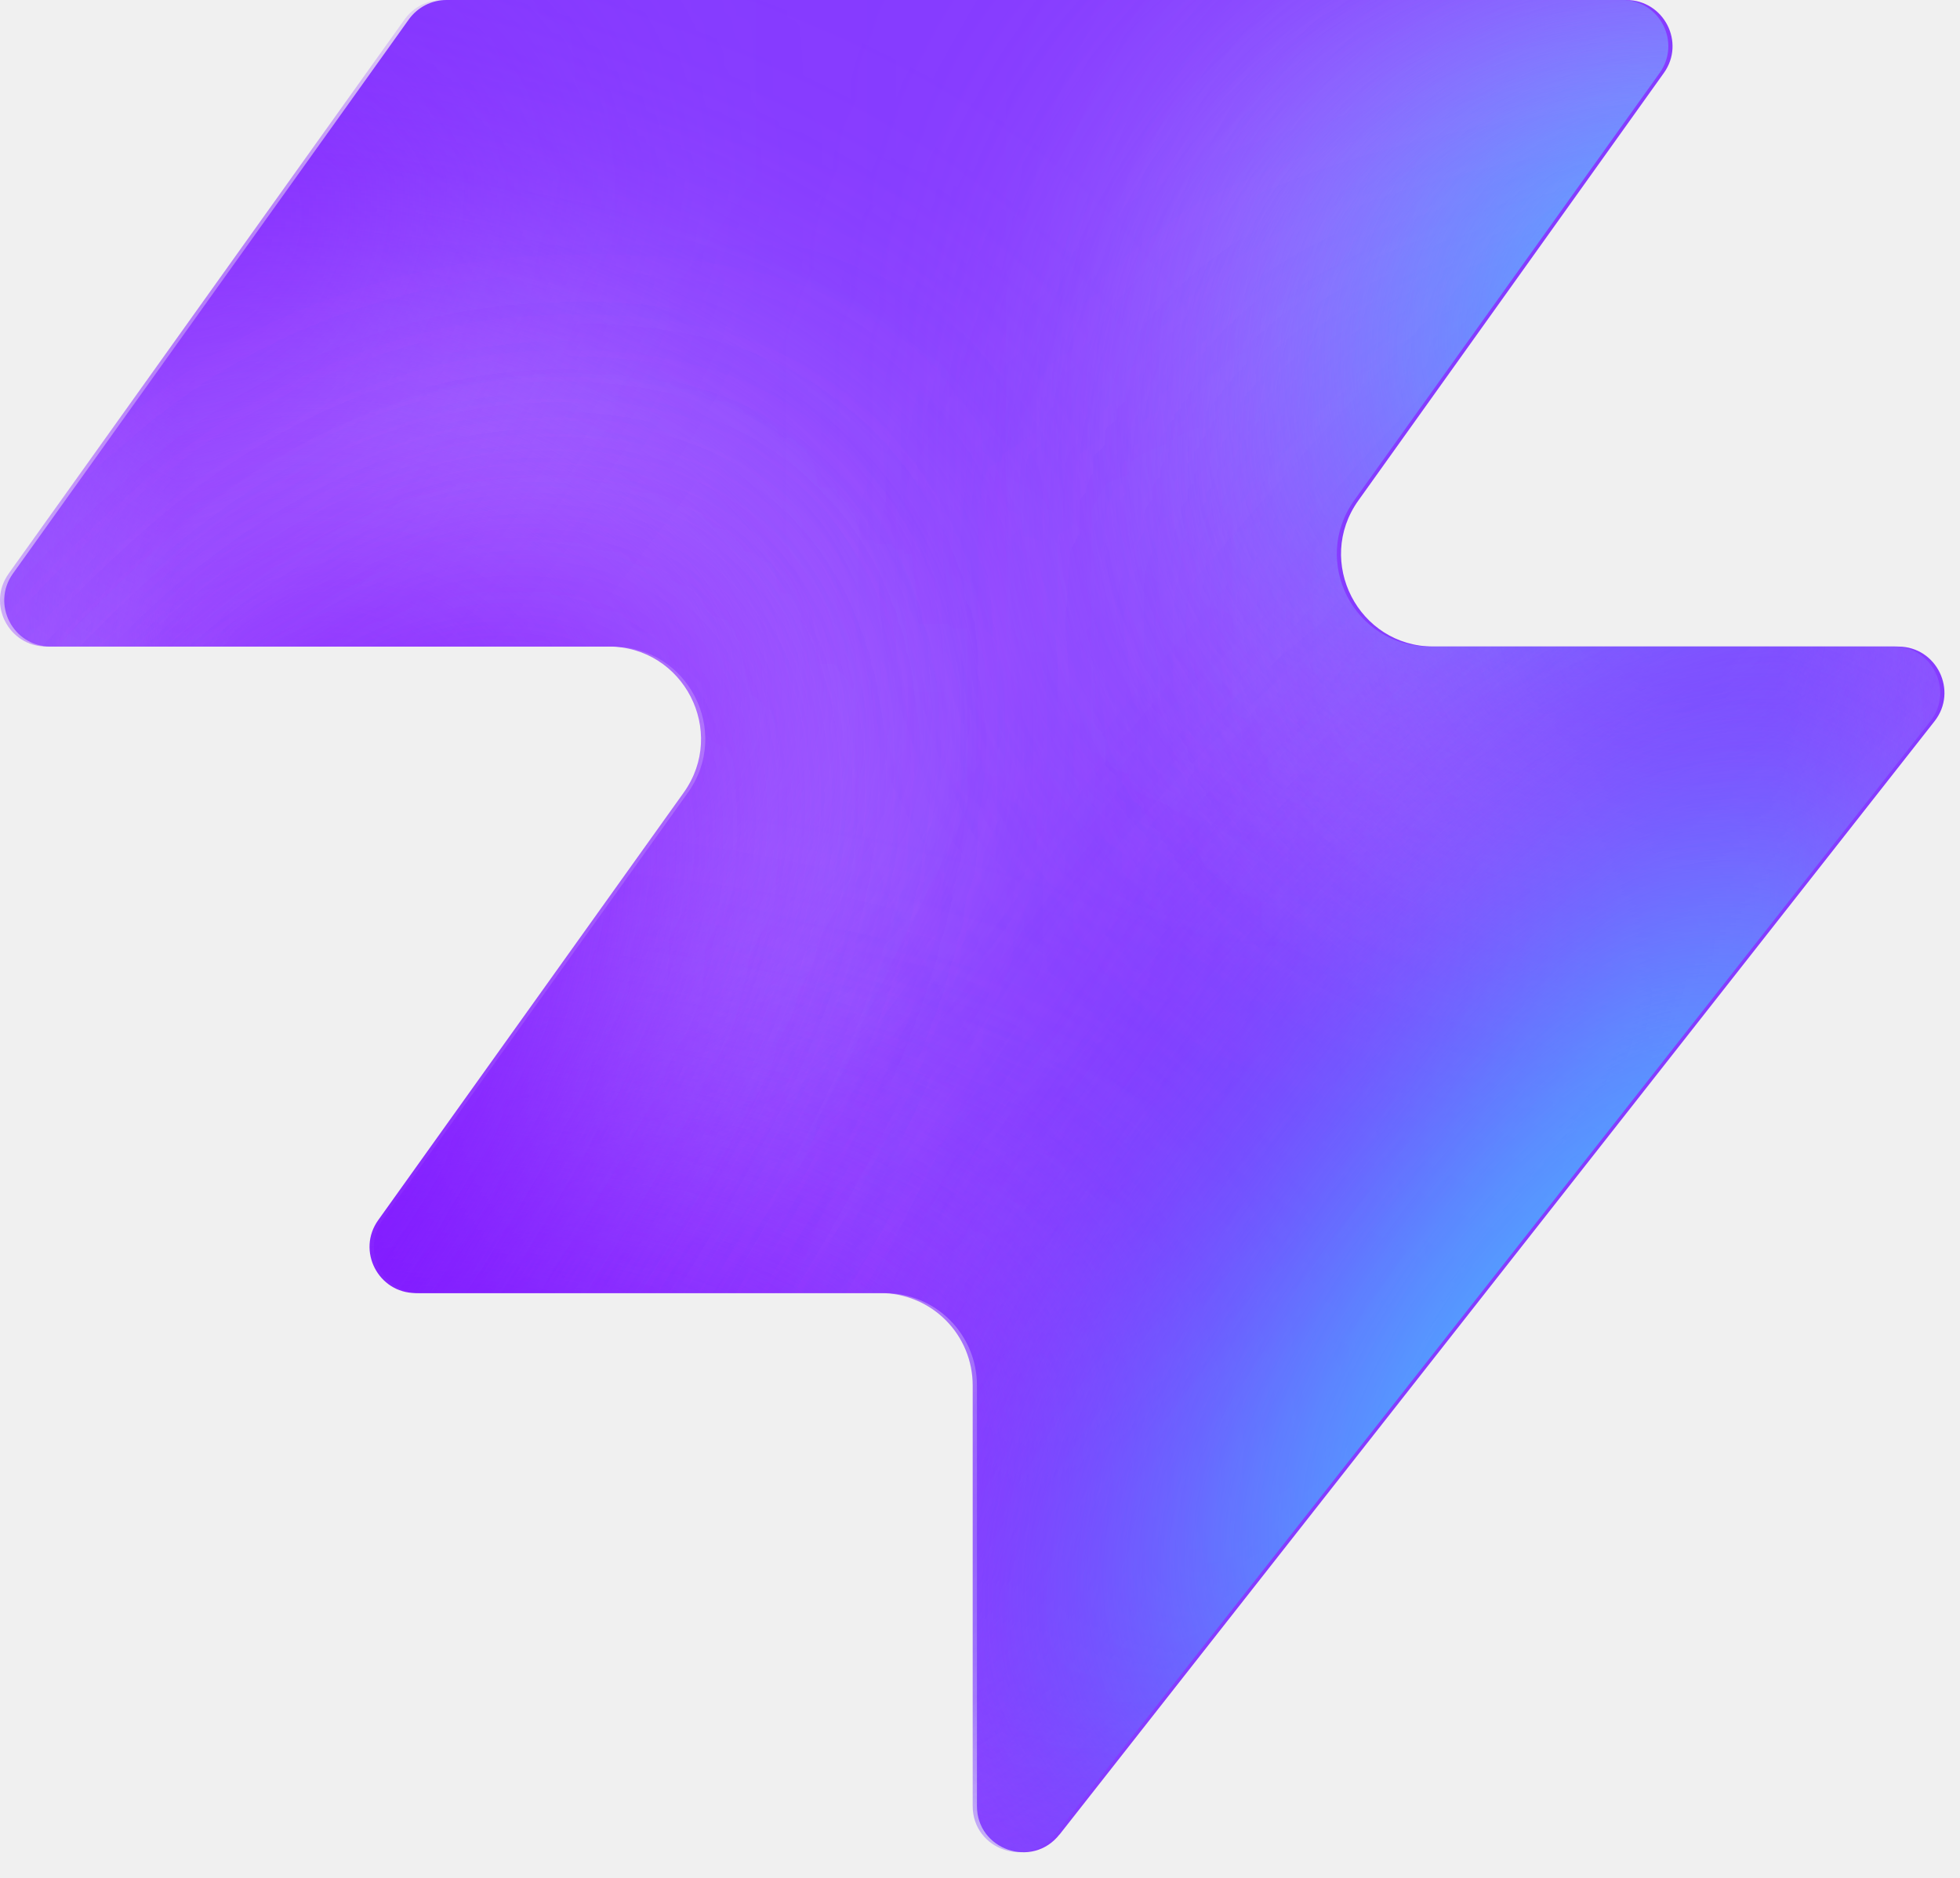
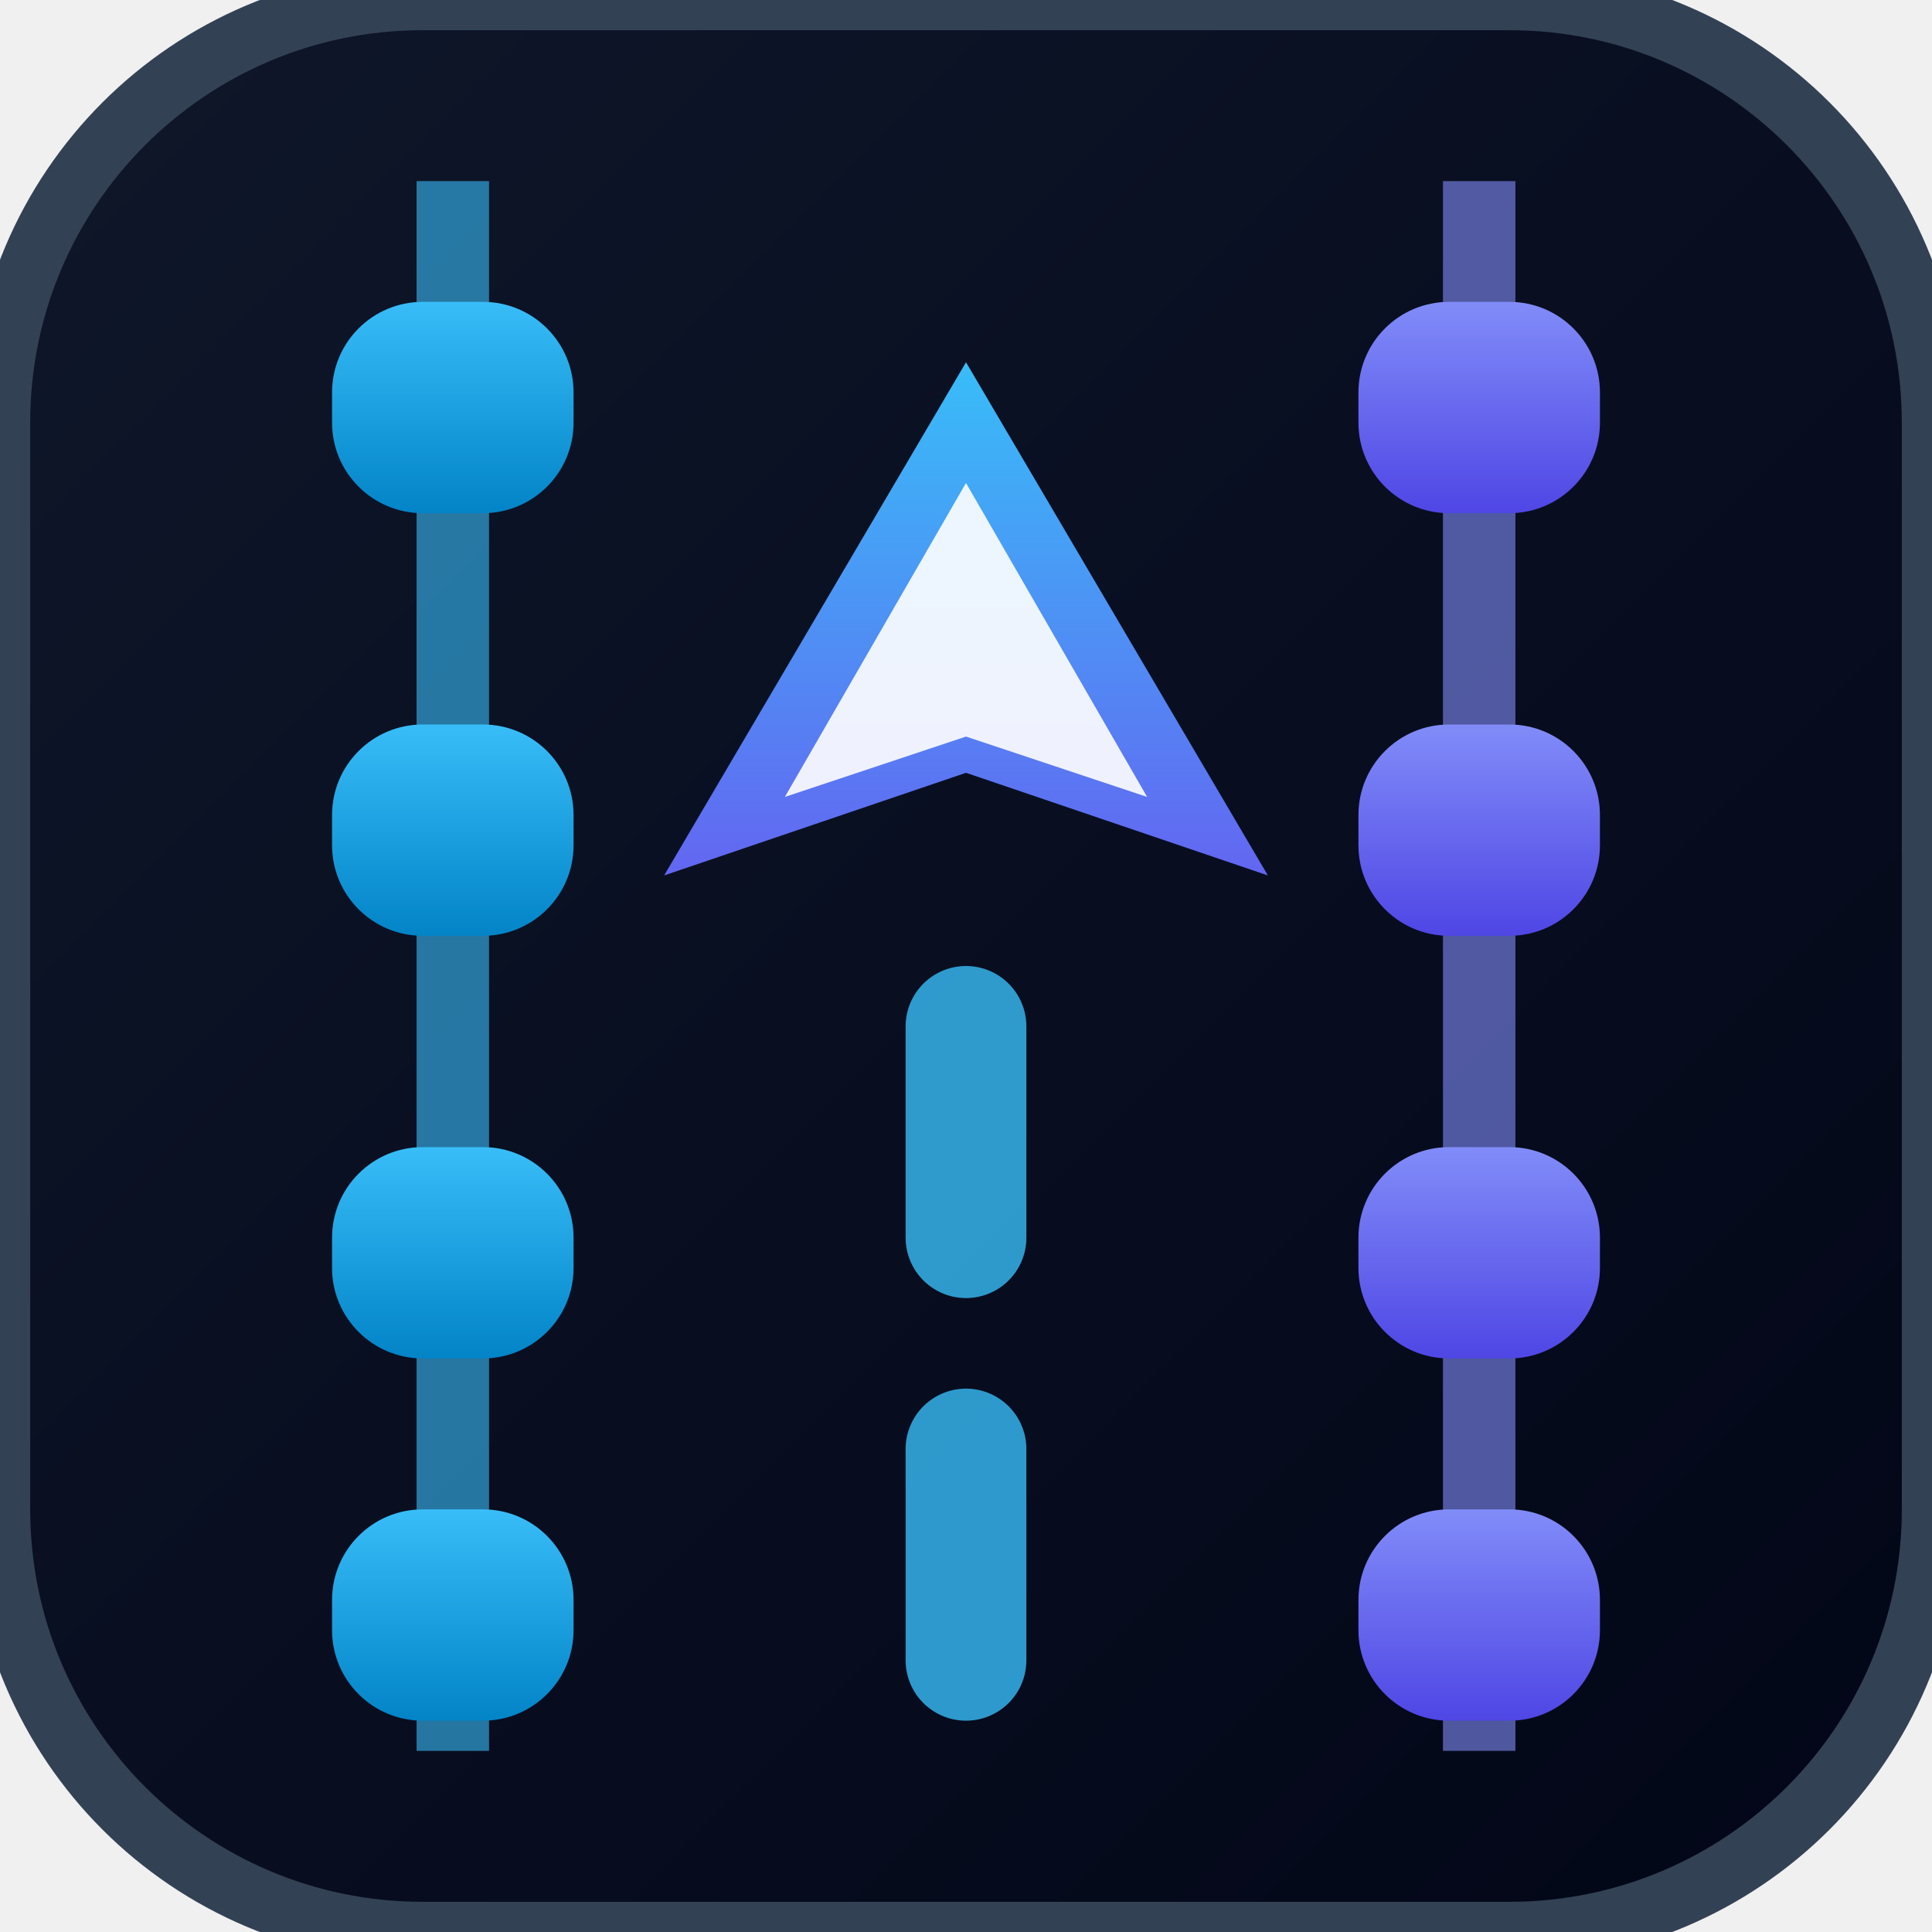
- <svg xmlns="http://www.w3.org/2000/svg" width="48" height="46" fill="none" viewBox="0 0 48 46">
-   <path fill="#863bff" d="M25.946 44.938c-.664.845-2.021.375-2.021-.698V33.937a2.26 2.26 0 0 0-2.262-2.262H10.287c-.92 0-1.456-1.04-.92-1.788l7.48-10.471c1.07-1.497 0-3.578-1.842-3.578H1.237c-.92 0-1.456-1.04-.92-1.788L10.013.474c.214-.297.556-.474.92-.474h28.894c.92 0 1.456 1.04.92 1.788l-7.48 10.471c-1.07 1.498 0 3.579 1.842 3.579h11.377c.943 0 1.473 1.088.89 1.83L25.947 44.94z" style="fill:#863bff;fill:color(display-p3 .525 .23 1);fill-opacity:1" />
-   <mask id="a" width="48" height="46" x="0" y="0" maskUnits="userSpaceOnUse" style="mask-type:alpha">
-     <path fill="#000" d="M25.842 44.938c-.664.844-2.021.375-2.021-.698V33.937a2.26 2.26 0 0 0-2.262-2.262H10.183c-.92 0-1.456-1.04-.92-1.788l7.48-10.471c1.07-1.498 0-3.579-1.842-3.579H1.133c-.92 0-1.456-1.04-.92-1.787L9.91.473c.214-.297.556-.474.92-.474h28.894c.92 0 1.456 1.04.92 1.788l-7.48 10.471c-1.07 1.498 0 3.578 1.842 3.578h11.377c.943 0 1.473 1.088.89 1.832L25.843 44.94z" style="fill:#000;fill-opacity:1" />
-   </mask>
-   <g mask="url(#a)">
-     <g filter="url(#b)">
-       <ellipse cx="5.508" cy="14.704" fill="#ede6ff" rx="5.508" ry="14.704" style="fill:#ede6ff;fill:color(display-p3 .927 .903 1);fill-opacity:1" transform="matrix(.00324 1 1 -.00324 -4.47 31.516)" />
-     </g>
-     <g filter="url(#c)">
-       <ellipse cx="10.399" cy="29.851" fill="#ede6ff" rx="10.399" ry="29.851" style="fill:#ede6ff;fill:color(display-p3 .927 .903 1);fill-opacity:1" transform="matrix(.00324 1 1 -.00324 -39.328 7.883)" />
-     </g>
-     <g filter="url(#d)">
-       <ellipse cx="5.508" cy="30.487" fill="#7e14ff" rx="5.508" ry="30.487" style="fill:#7e14ff;fill:color(display-p3 .492 .077 1);fill-opacity:1" transform="rotate(89.814 -25.913 -14.639)scale(1 -1)" />
-     </g>
-     <g filter="url(#e)">
-       <ellipse cx="5.508" cy="30.599" fill="#7e14ff" rx="5.508" ry="30.599" style="fill:#7e14ff;fill:color(display-p3 .492 .077 1);fill-opacity:1" transform="rotate(89.814 -32.644 -3.334)scale(1 -1)" />
-     </g>
-     <g filter="url(#f)">
-       <ellipse cx="5.508" cy="30.599" fill="#7e14ff" rx="5.508" ry="30.599" style="fill:#7e14ff;fill:color(display-p3 .492 .077 1);fill-opacity:1" transform="matrix(.00324 1 1 -.00324 -34.34 30.47)" />
-     </g>
-     <g filter="url(#g)">
-       <ellipse cx="14.072" cy="22.078" fill="#ede6ff" rx="14.072" ry="22.078" style="fill:#ede6ff;fill:color(display-p3 .927 .903 1);fill-opacity:1" transform="rotate(93.35 24.506 48.493)scale(-1 1)" />
-     </g>
-     <g filter="url(#h)">
-       <ellipse cx="3.47" cy="21.501" fill="#7e14ff" rx="3.47" ry="21.501" style="fill:#7e14ff;fill:color(display-p3 .492 .077 1);fill-opacity:1" transform="rotate(89.009 28.708 47.59)scale(-1 1)" />
-     </g>
-     <g filter="url(#i)">
-       <ellipse cx="3.47" cy="21.501" fill="#7e14ff" rx="3.47" ry="21.501" style="fill:#7e14ff;fill:color(display-p3 .492 .077 1);fill-opacity:1" transform="rotate(89.009 28.708 47.59)scale(-1 1)" />
-     </g>
-     <g filter="url(#j)">
-       <ellipse cx=".387" cy="8.972" fill="#7e14ff" rx="4.407" ry="29.108" style="fill:#7e14ff;fill:color(display-p3 .492 .077 1);fill-opacity:1" transform="rotate(39.51 .387 8.972)" />
-     </g>
-     <g filter="url(#k)">
-       <ellipse cx="47.523" cy="-6.092" fill="#7e14ff" rx="4.407" ry="29.108" style="fill:#7e14ff;fill:color(display-p3 .492 .077 1);fill-opacity:1" transform="rotate(37.892 47.523 -6.092)" />
-     </g>
-     <g filter="url(#l)">
-       <ellipse cx="41.412" cy="6.333" fill="#47bfff" rx="5.971" ry="9.665" style="fill:#47bfff;fill:color(display-p3 .28 .748 1);fill-opacity:1" transform="rotate(37.892 41.412 6.333)" />
-     </g>
-     <g filter="url(#m)">
-       <ellipse cx="-1.879" cy="38.332" fill="#7e14ff" rx="4.407" ry="29.108" style="fill:#7e14ff;fill:color(display-p3 .492 .077 1);fill-opacity:1" transform="rotate(37.892 -1.88 38.332)" />
-     </g>
-     <g filter="url(#n)">
-       <ellipse cx="-1.879" cy="38.332" fill="#7e14ff" rx="4.407" ry="29.108" style="fill:#7e14ff;fill:color(display-p3 .492 .077 1);fill-opacity:1" transform="rotate(37.892 -1.88 38.332)" />
-     </g>
-     <g filter="url(#o)">
-       <ellipse cx="35.651" cy="29.907" fill="#7e14ff" rx="4.407" ry="29.108" style="fill:#7e14ff;fill:color(display-p3 .492 .077 1);fill-opacity:1" transform="rotate(37.892 35.651 29.907)" />
-     </g>
-     <g filter="url(#p)">
-       <ellipse cx="38.418" cy="32.4" fill="#47bfff" rx="5.971" ry="15.297" style="fill:#47bfff;fill:color(display-p3 .28 .748 1);fill-opacity:1" transform="rotate(37.892 38.418 32.4)" />
-     </g>
-   </g>
+ <svg xmlns="http://www.w3.org/2000/svg" viewBox="0 0 32 32" width="32" height="32">
  <defs>
-     <filter id="b" width="60.045" height="41.654" x="-19.77" y="16.149" color-interpolation-filters="sRGB" filterUnits="userSpaceOnUse">
-       <feFlood flood-opacity="0" result="BackgroundImageFix" />
-       <feBlend in="SourceGraphic" in2="BackgroundImageFix" result="shape" />
-       <feGaussianBlur result="effect1_foregroundBlur_2002_17158" stdDeviation="7.659" />
-     </filter>
-     <filter id="c" width="90.34" height="51.437" x="-54.613" y="-7.533" color-interpolation-filters="sRGB" filterUnits="userSpaceOnUse">
-       <feFlood flood-opacity="0" result="BackgroundImageFix" />
-       <feBlend in="SourceGraphic" in2="BackgroundImageFix" result="shape" />
-       <feGaussianBlur result="effect1_foregroundBlur_2002_17158" stdDeviation="7.659" />
-     </filter>
-     <filter id="d" width="79.355" height="29.4" x="-49.64" y="2.03" color-interpolation-filters="sRGB" filterUnits="userSpaceOnUse">
-       <feFlood flood-opacity="0" result="BackgroundImageFix" />
-       <feBlend in="SourceGraphic" in2="BackgroundImageFix" result="shape" />
-       <feGaussianBlur result="effect1_foregroundBlur_2002_17158" stdDeviation="4.596" />
-     </filter>
-     <filter id="e" width="79.579" height="29.4" x="-45.045" y="20.029" color-interpolation-filters="sRGB" filterUnits="userSpaceOnUse">
-       <feFlood flood-opacity="0" result="BackgroundImageFix" />
-       <feBlend in="SourceGraphic" in2="BackgroundImageFix" result="shape" />
-       <feGaussianBlur result="effect1_foregroundBlur_2002_17158" stdDeviation="4.596" />
-     </filter>
-     <filter id="f" width="79.579" height="29.4" x="-43.513" y="21.178" color-interpolation-filters="sRGB" filterUnits="userSpaceOnUse">
-       <feFlood flood-opacity="0" result="BackgroundImageFix" />
-       <feBlend in="SourceGraphic" in2="BackgroundImageFix" result="shape" />
-       <feGaussianBlur result="effect1_foregroundBlur_2002_17158" stdDeviation="4.596" />
-     </filter>
-     <filter id="g" width="74.749" height="58.852" x="15.756" y="-17.901" color-interpolation-filters="sRGB" filterUnits="userSpaceOnUse">
-       <feFlood flood-opacity="0" result="BackgroundImageFix" />
-       <feBlend in="SourceGraphic" in2="BackgroundImageFix" result="shape" />
-       <feGaussianBlur result="effect1_foregroundBlur_2002_17158" stdDeviation="7.659" />
-     </filter>
-     <filter id="h" width="61.377" height="25.362" x="23.548" y="2.284" color-interpolation-filters="sRGB" filterUnits="userSpaceOnUse">
-       <feFlood flood-opacity="0" result="BackgroundImageFix" />
-       <feBlend in="SourceGraphic" in2="BackgroundImageFix" result="shape" />
-       <feGaussianBlur result="effect1_foregroundBlur_2002_17158" stdDeviation="4.596" />
-     </filter>
-     <filter id="i" width="61.377" height="25.362" x="23.548" y="2.284" color-interpolation-filters="sRGB" filterUnits="userSpaceOnUse">
-       <feFlood flood-opacity="0" result="BackgroundImageFix" />
-       <feBlend in="SourceGraphic" in2="BackgroundImageFix" result="shape" />
-       <feGaussianBlur result="effect1_foregroundBlur_2002_17158" stdDeviation="4.596" />
-     </filter>
-     <filter id="j" width="56.045" height="63.649" x="-27.636" y="-22.853" color-interpolation-filters="sRGB" filterUnits="userSpaceOnUse">
-       <feFlood flood-opacity="0" result="BackgroundImageFix" />
-       <feBlend in="SourceGraphic" in2="BackgroundImageFix" result="shape" />
-       <feGaussianBlur result="effect1_foregroundBlur_2002_17158" stdDeviation="4.596" />
-     </filter>
-     <filter id="k" width="54.814" height="64.646" x="20.116" y="-38.415" color-interpolation-filters="sRGB" filterUnits="userSpaceOnUse">
-       <feFlood flood-opacity="0" result="BackgroundImageFix" />
-       <feBlend in="SourceGraphic" in2="BackgroundImageFix" result="shape" />
-       <feGaussianBlur result="effect1_foregroundBlur_2002_17158" stdDeviation="4.596" />
-     </filter>
-     <filter id="l" width="33.541" height="35.313" x="24.641" y="-11.323" color-interpolation-filters="sRGB" filterUnits="userSpaceOnUse">
-       <feFlood flood-opacity="0" result="BackgroundImageFix" />
-       <feBlend in="SourceGraphic" in2="BackgroundImageFix" result="shape" />
-       <feGaussianBlur result="effect1_foregroundBlur_2002_17158" stdDeviation="4.596" />
-     </filter>
-     <filter id="m" width="54.814" height="64.646" x="-29.286" y="6.009" color-interpolation-filters="sRGB" filterUnits="userSpaceOnUse">
-       <feFlood flood-opacity="0" result="BackgroundImageFix" />
-       <feBlend in="SourceGraphic" in2="BackgroundImageFix" result="shape" />
-       <feGaussianBlur result="effect1_foregroundBlur_2002_17158" stdDeviation="4.596" />
-     </filter>
-     <filter id="n" width="54.814" height="64.646" x="-29.286" y="6.009" color-interpolation-filters="sRGB" filterUnits="userSpaceOnUse">
-       <feFlood flood-opacity="0" result="BackgroundImageFix" />
-       <feBlend in="SourceGraphic" in2="BackgroundImageFix" result="shape" />
-       <feGaussianBlur result="effect1_foregroundBlur_2002_17158" stdDeviation="4.596" />
-     </filter>
-     <filter id="o" width="54.814" height="64.646" x="8.244" y="-2.416" color-interpolation-filters="sRGB" filterUnits="userSpaceOnUse">
-       <feFlood flood-opacity="0" result="BackgroundImageFix" />
-       <feBlend in="SourceGraphic" in2="BackgroundImageFix" result="shape" />
-       <feGaussianBlur result="effect1_foregroundBlur_2002_17158" stdDeviation="4.596" />
-     </filter>
-     <filter id="p" width="39.409" height="43.623" x="18.713" y="10.588" color-interpolation-filters="sRGB" filterUnits="userSpaceOnUse">
-       <feFlood flood-opacity="0" result="BackgroundImageFix" />
-       <feBlend in="SourceGraphic" in2="BackgroundImageFix" result="shape" />
-       <feGaussianBlur result="effect1_foregroundBlur_2002_17158" stdDeviation="4.596" />
-     </filter>
+     <linearGradient id="lk-bg" x1="0%" y1="0%" x2="100%" y2="100%">
+       <stop offset="0%" stop-color="#0f172a" />
+       <stop offset="100%" stop-color="#020617" />
+     </linearGradient>
+     <linearGradient id="lk-left-buoy" x1="0%" y1="0%" x2="0%" y2="100%">
+       <stop offset="0%" stop-color="#38bdf8" />
+       <stop offset="100%" stop-color="#0284c7" />
+     </linearGradient>
+     <linearGradient id="lk-right-buoy" x1="0%" y1="0%" x2="0%" y2="100%">
+       <stop offset="0%" stop-color="#818cf8" />
+       <stop offset="100%" stop-color="#4f46e5" />
+     </linearGradient>
+     <linearGradient id="lk-arrow" x1="0%" y1="0%" x2="0%" y2="100%">
+       <stop offset="0%" stop-color="#38bdf8" />
+       <stop offset="100%" stop-color="#6366f1" />
+     </linearGradient>
  </defs>
+   <rect width="32" height="32" rx="7" fill="url(#lk-bg)" />
+   <rect width="32" height="32" rx="7" fill="none" stroke="#334155" stroke-width="1" />
+   <line x1="7.5" y1="3" x2="7.5" y2="29" stroke="#38bdf8" stroke-width="1.2" opacity="0.6" />
+   <rect x="5.5" y="5" width="4" height="3.5" rx="1.5" fill="url(#lk-left-buoy)" />
+   <rect x="5.5" y="12" width="4" height="3.5" rx="1.5" fill="url(#lk-left-buoy)" />
+   <rect x="5.5" y="19" width="4" height="3.5" rx="1.5" fill="url(#lk-left-buoy)" />
+   <rect x="5.5" y="25" width="4" height="3.5" rx="1.5" fill="url(#lk-left-buoy)" />
+   <line x1="24.5" y1="3" x2="24.5" y2="29" stroke="#818cf8" stroke-width="1.2" opacity="0.6" />
+   <rect x="22.5" y="5" width="4" height="3.5" rx="1.5" fill="url(#lk-right-buoy)" />
+   <rect x="22.5" y="12" width="4" height="3.5" rx="1.5" fill="url(#lk-right-buoy)" />
+   <rect x="22.5" y="19" width="4" height="3.5" rx="1.5" fill="url(#lk-right-buoy)" />
+   <rect x="22.5" y="25" width="4" height="3.5" rx="1.5" fill="url(#lk-right-buoy)" />
+   <path d="M16 6 L21 14.5 L16 12.8 L11 14.5 Z" fill="url(#lk-arrow)" />
+   <path d="M16 8 L19 13.2 L16 12.2 L13 13.2 Z" fill="#ffffff" opacity="0.9" />
+   <line x1="16" y1="17" x2="16" y2="20.5" stroke="#38bdf8" stroke-width="2" stroke-linecap="round" opacity="0.8" />
+   <line x1="16" y1="24" x2="16" y2="27.5" stroke="#38bdf8" stroke-width="2" stroke-linecap="round" opacity="0.8" />
</svg>
